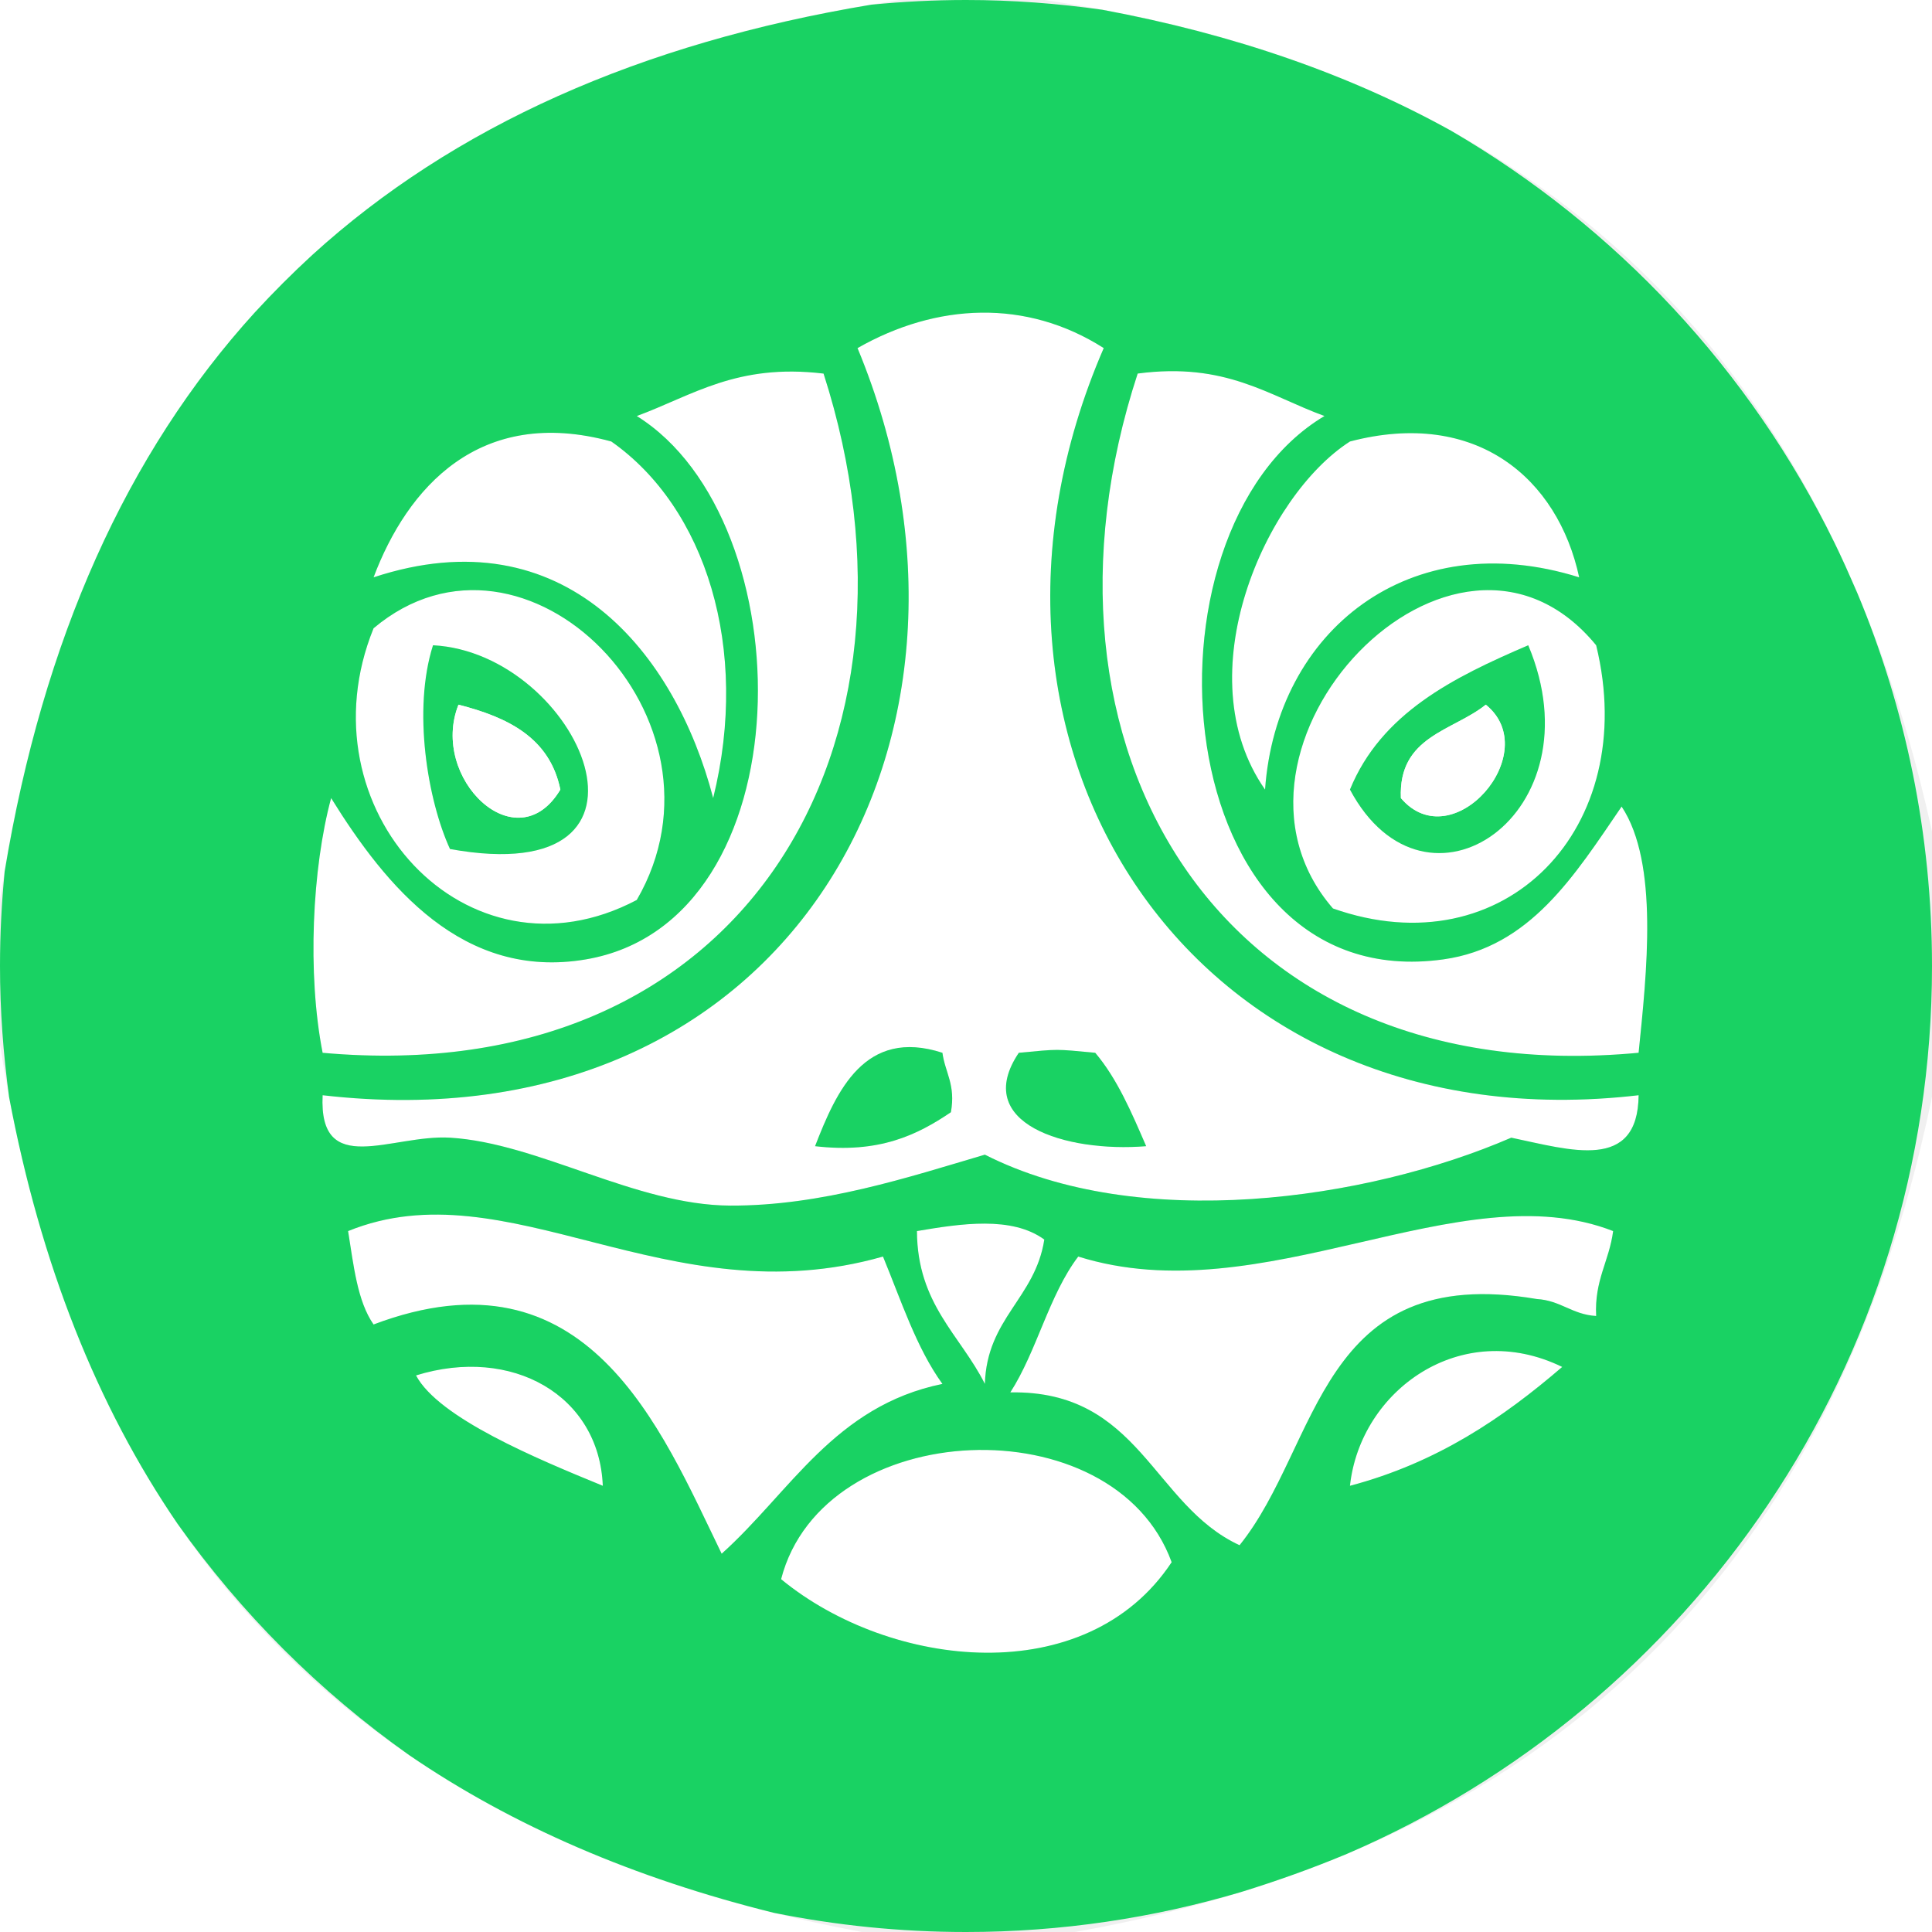
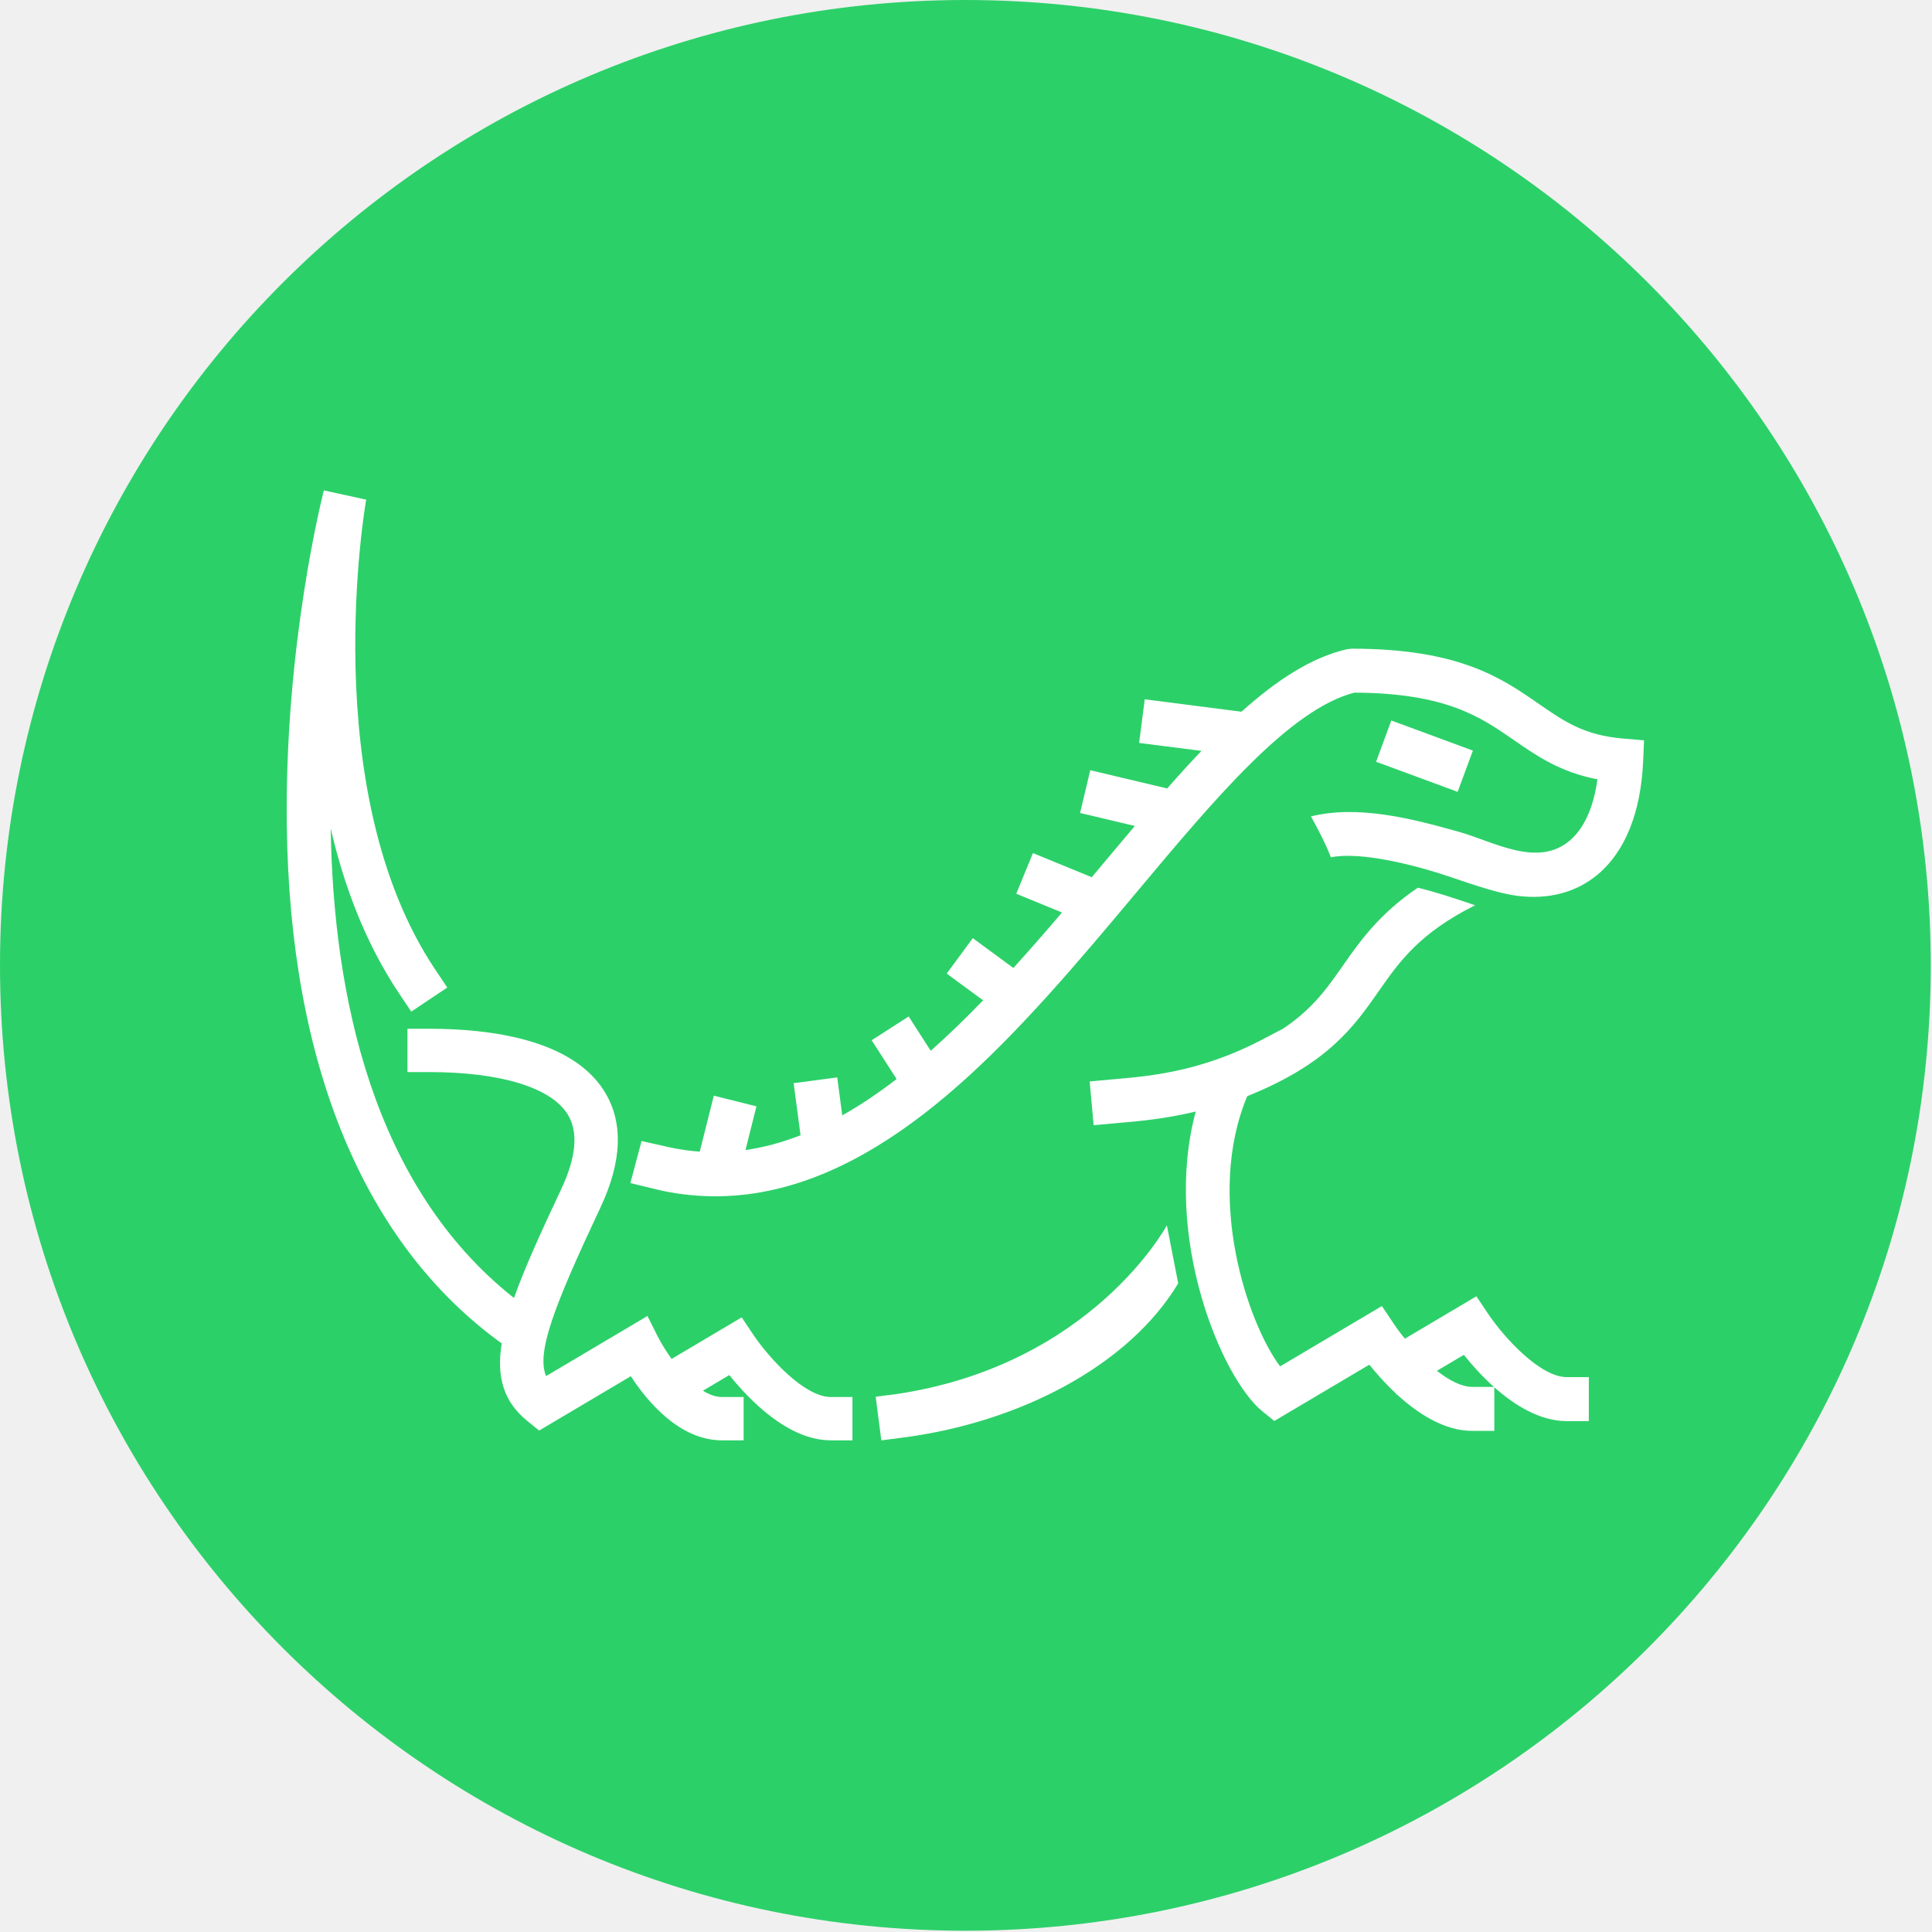
<svg xmlns="http://www.w3.org/2000/svg" version="1.1" id="Layer_1" x="0px" y="0px" width="128px" height="128px" viewBox="0 0 128 128" enable-background="new 0 0 128 128" xml:space="preserve">
-   <g>
-     <path fill-rule="evenodd" clip-rule="evenodd" fill="#FFFFFF" d="M59.625,0C24.993,5.118,5.118,24.993,0,59.625   C0,39.75,0,19.875,0,0C19.875,0,39.75,0,59.625,0z" />
-     <path fill-rule="evenodd" clip-rule="evenodd" fill="#FFFFFF" d="M69.188,0c19.688,0,39.375,0,59.062,0c0,18.75,0,37.5,0,56.25   C121.629,24.434,102.725,4.9,69.188,0z" />
-     <path fill-rule="evenodd" clip-rule="evenodd" fill="#FFFFFF" d="M73.125,23.062c-11.4,26.307,5.848,52.952,35.438,49.5   c-0.05,5.077-4.501,3.632-8.438,2.812c-9.604,4.156-24.667,6.306-34.875,1.125c-5.026,1.485-10.827,3.402-16.875,3.375   c-6.282-0.029-12.703-4.15-18.562-4.5c-3.858-0.229-8.711,2.724-8.438-2.812c30.963,3.569,46.07-23.882,35.438-49.5   C62.059,20.072,67.999,19.791,73.125,23.062z M54,75.938c4.245,0.495,6.762-0.738,9-2.25c0.326-1.826-0.383-2.617-0.562-3.938   C57.299,68.081,55.421,72.271,54,75.938z M67.5,69.75c-3.152,4.674,3.087,6.623,8.438,6.188c-0.963-2.225-1.913-4.462-3.375-6.188   C69.873,69.496,70.189,69.496,67.5,69.75z" />
-     <path fill-rule="evenodd" clip-rule="evenodd" fill="#FFFFFF" d="M54.562,24.75c7.891,24.545-5.195,47.516-33.188,45   c-1.029-5.231-0.691-12.241,0.562-16.875c3.637,5.861,8.728,12.071,16.875,10.688c14.664-2.491,14.512-29.066,3.375-36   C45.889,26.201,48.809,24.059,54.562,24.75z" />
-     <path fill-rule="evenodd" clip-rule="evenodd" fill="#FFFFFF" d="M87.75,27.562c-12.912,7.694-10.51,38.564,7.875,36   c5.749-0.802,8.677-5.536,11.812-10.125c2.485,3.748,1.656,11.045,1.125,16.312c-28.007,2.636-41.229-20.472-33.188-45   C81.211,23.977,84.041,26.209,87.75,27.562z" />
-     <path fill-rule="evenodd" clip-rule="evenodd" fill="#FFFFFF" d="M47.25,52.875c-2.5-9.572-9.824-18.8-22.5-14.625   c2.225-5.906,7-11.394,15.75-9C46.742,33.624,49.702,42.948,47.25,52.875z" />
-     <path fill-rule="evenodd" clip-rule="evenodd" fill="#FFFFFF" d="M104.625,38.25c-11.226-3.521-20.062,3.522-20.812,14.062   c-5.291-7.571-0.003-19.456,5.625-23.062C97.818,27.052,103.215,31.707,104.625,38.25z" />
-     <path fill-rule="evenodd" clip-rule="evenodd" fill="#FFFFFF" d="M42.188,59.625c-11.282,5.956-22.284-6.075-17.438-18   C34.795,33.166,49.127,47.672,42.188,59.625z M29.812,56.25c15.583,2.823,8.544-12.999-1.125-13.5   C27.325,47.038,28.331,53.015,29.812,56.25z" />
-     <path fill-rule="evenodd" clip-rule="evenodd" fill="#FFFFFF" d="M105.75,42.75c2.959,12.114-6.041,21.459-17.438,17.438   C79.097,49.562,96.321,31.275,105.75,42.75z M89.438,52.312c5.034,9.432,16.501,1.587,11.812-9.562   C96.263,44.888,91.507,47.257,89.438,52.312z" />
-     <path fill-rule="evenodd" clip-rule="evenodd" fill="#19D263" d="M28.688,42.75c9.669,0.501,16.708,16.323,1.125,13.5   C28.331,53.015,27.325,47.038,28.688,42.75z M37.125,52.312c-0.7-3.425-3.462-4.788-6.75-5.625   C28.446,51.547,34.225,57.167,37.125,52.312z" />
-     <path fill-rule="evenodd" clip-rule="evenodd" fill="#19D263" d="M101.25,42.75c4.688,11.149-6.778,18.995-11.812,9.562   C91.507,47.257,96.263,44.888,101.25,42.75z M98.438,46.688c-2.184,1.754-5.801,2.074-5.625,6.188   C96.24,56.907,102.347,49.844,98.438,46.688z" />
-     <path fill-rule="evenodd" clip-rule="evenodd" fill="#FFFFFF" d="M30.375,46.688c3.288,0.837,6.05,2.2,6.75,5.625   C34.225,57.167,28.446,51.547,30.375,46.688z" />
-     <path fill-rule="evenodd" clip-rule="evenodd" fill="#FFFFFF" d="M92.812,52.875c-0.176-4.113,3.441-4.433,5.625-6.188   C102.347,49.844,96.24,56.907,92.812,52.875z" />
-     <path fill-rule="evenodd" clip-rule="evenodd" fill="#FFFFFF" d="M0,69.188c5.209,33.979,25.068,53.307,58.5,59.062   c-19.5,0-39,0-58.5,0C0,108.562,0,88.875,0,69.188z" />
-     <path fill-rule="evenodd" clip-rule="evenodd" fill="#19D263" d="M62.438,69.75c0.179,1.32,0.889,2.111,0.562,3.938   c-2.238,1.512-4.755,2.745-9,2.25C55.421,72.271,57.299,68.081,62.438,69.75z" />
-     <path fill-rule="evenodd" clip-rule="evenodd" fill="#19D263" d="M72.562,69.75c1.462,1.726,2.412,3.963,3.375,6.188   c-5.351,0.436-11.589-1.514-8.438-6.188C70.189,69.496,69.873,69.496,72.562,69.75z" />
-     <path fill-rule="evenodd" clip-rule="evenodd" fill="#FFFFFF" d="M128.25,71.438c0,18.938,0,37.875,0,56.812c-19.5,0-39,0-58.5,0   C102.804,122.866,121.98,103.605,128.25,71.438z" />
-     <path fill-rule="evenodd" clip-rule="evenodd" fill="#FFFFFF" d="M58.5,83.25c1.206,2.919,2.208,6.042,3.938,8.438   c-7.157,1.468-10.078,7.172-14.625,11.25c-4.049-8.343-8.917-20.533-23.062-15.188c-1.08-1.545-1.323-3.928-1.688-6.188   C33.646,77.265,44.212,87.327,58.5,83.25z" />
-     <path fill-rule="evenodd" clip-rule="evenodd" fill="#FFFFFF" d="M106.875,81.562c-0.258,1.992-1.251,3.249-1.125,5.625   c-1.594-0.094-2.344-1.031-3.938-1.125c-14.459-2.459-14.331,9.669-19.688,16.312c-5.771-2.666-6.597-10.278-15.188-10.125   c1.762-2.738,2.558-6.442,4.5-9C83.68,87.083,96.706,77.59,106.875,81.562z" />
-     <path fill-rule="evenodd" clip-rule="evenodd" fill="#FFFFFF" d="M69.188,82.125c-0.604,3.896-3.803,5.197-3.938,9.562   c-1.63-3.245-4.477-5.273-4.5-10.125C63.675,81.065,67.039,80.555,69.188,82.125z" />
-     <path fill-rule="evenodd" clip-rule="evenodd" fill="#FFFFFF" d="M103.5,90.562c-3.931,3.382-8.281,6.344-14.062,7.875   C90.121,92.116,96.794,87.292,103.5,90.562z" />
-     <path fill-rule="evenodd" clip-rule="evenodd" fill="#FFFFFF" d="M39.938,98.438c-4.392-1.8-10.875-4.494-12.375-7.312   C33.913,89.154,39.699,92.439,39.938,98.438z" />
-     <path fill-rule="evenodd" clip-rule="evenodd" fill="#FFFFFF" d="M77.625,103.5c-5.649,8.541-18.646,7.076-25.875,1.125   C54.542,93.813,73.816,93.02,77.625,103.5z" />
-   </g>
-   <path fill-rule="evenodd" clip-rule="evenodd" fill="#19D263" d="M11.755,100.943c4.213,5.946,9.411,11.14,15.363,15.345  c6.851,4.684,14.916,8.153,24.16,10.443C55.39,127.561,59.644,128,64,128c6.326,0,12.432-0.932,18.203-2.642  c2.436-0.751,4.781-1.593,7.028-2.532C112.03,113.034,128,90.386,128,64c0-8.764-1.766-17.115-4.954-24.722  c-0.111-0.263-0.229-0.521-0.343-0.781c-0.286-0.658-0.578-1.313-0.886-1.96c-0.091-0.192-0.185-0.381-0.276-0.572  c-5.579-11.43-14.467-20.939-25.412-27.308C89.457,4.958,81.77,2.274,73.027,0.646C70.076,0.229,67.065,0,64,0  c-2.117,0-4.208,0.109-6.272,0.31C42.4,2.857,30.048,8.378,20.688,16.893c-1.318,1.212-2.584,2.479-3.796,3.796  C8.378,30.048,2.857,42.401,0.31,57.728C0.109,59.792,0,61.883,0,64c0,2.946,0.217,5.84,0.602,8.681  C2.69,83.73,6.422,93.138,11.755,100.943z M27.562,91.125c6.35-1.971,12.137,1.314,12.375,7.312  C35.546,96.638,29.062,93.943,27.562,91.125z M47.812,102.938c-4.049-8.343-8.917-20.533-23.062-15.188  c-1.08-1.545-1.323-3.928-1.688-6.188c10.583-4.298,21.15,5.765,35.438,1.688c1.206,2.919,2.208,6.042,3.938,8.438  C55.281,93.155,52.36,98.859,47.812,102.938z M60.75,81.562c2.925-0.497,6.289-1.008,8.438,0.562  c-0.604,3.896-3.803,5.197-3.938,9.562C63.62,88.442,60.773,86.414,60.75,81.562z M51.75,104.625  c2.792-10.812,22.066-11.605,25.875-1.125C71.976,112.041,58.979,110.576,51.75,104.625z M89.438,98.438  c0.684-6.321,7.356-11.146,14.062-7.875C99.569,93.944,95.219,96.906,89.438,98.438z M105.75,87.188  c-1.594-0.094-2.344-1.031-3.938-1.125c-14.459-2.459-14.331,9.669-19.688,16.312c-5.771-2.666-6.597-10.278-15.188-10.125  c1.762-2.738,2.558-6.442,4.5-9c12.242,3.833,25.269-5.66,35.438-1.688C106.617,83.555,105.624,84.812,105.75,87.188z M105.75,42.75  c2.959,12.114-6.041,21.459-17.438,17.438C79.097,49.562,96.321,31.275,105.75,42.75z M104.625,38.25  c-11.226-3.521-20.062,3.522-20.812,14.062c-5.291-7.571-0.003-19.456,5.625-23.062C97.818,27.052,103.215,31.707,104.625,38.25z   M87.75,27.562c-12.912,7.694-10.51,38.564,7.875,36c5.749-0.802,8.677-5.536,11.812-10.125c2.485,3.748,1.656,11.045,1.125,16.312  c-28.007,2.636-41.229-20.472-33.188-45C81.211,23.977,84.041,26.209,87.75,27.562z M73.125,23.062  c-11.4,26.307,5.848,52.952,35.438,49.5c-0.05,5.077-4.501,3.632-8.438,2.812c-9.604,4.156-24.667,6.306-34.875,1.125  c-5.026,1.485-10.827,3.402-16.875,3.375c-6.282-0.029-12.703-4.15-18.562-4.5c-3.858-0.229-8.711,2.724-8.438-2.812  c30.963,3.569,46.07-23.882,35.438-49.5C62.059,20.072,67.999,19.791,73.125,23.062z M40.5,29.25  c6.242,4.374,9.202,13.698,6.75,23.625c-2.5-9.572-9.824-18.8-22.5-14.625C26.975,32.344,31.75,26.856,40.5,29.25z M24.75,41.625  c10.045-8.459,24.377,6.047,17.438,18C30.905,65.581,19.904,53.55,24.75,41.625z M21.938,52.875  c3.637,5.861,8.728,12.071,16.875,10.688c14.664-2.491,14.512-29.066,3.375-36c3.701-1.361,6.622-3.503,12.375-2.812  c7.891,24.545-5.195,47.516-33.188,45C20.346,64.519,20.684,57.509,21.938,52.875z" />
+   <path fill="#2CD069" d="M127.918,63.958c0,35.323-28.636,63.958-63.959,63.958S0,99.281,0,63.958C0,28.635,28.635,0,63.958,0  S127.918,28.635,127.918,63.958" />
+   <path fill="#FFFFFF" d="M55.042,92.556c-1.723,0-4.07-2.544-5.146-4.146l-0.757-1.131l-4.645,2.754  c-0.415-0.58-0.735-1.127-0.906-1.466l-0.691-1.38l-6.717,3.982c-0.652-1.569,0.513-4.604,3.597-11.158  c1.456-3.096,1.537-5.703,0.238-7.75c-2.152-3.39-7.488-4.104-11.583-4.104h-1.436v2.871h1.436c4.704,0,8.042,1.011,9.159,2.771  c0.739,1.162,0.601,2.841-0.411,4.99c-1.331,2.827-2.412,5.192-3.127,7.205c-9.367-7.396-11.969-20.043-12.144-31.116  c0.878,3.808,2.3,7.609,4.539,10.952l0.799,1.193l2.385-1.597l-0.799-1.193c-7.939-11.859-4.608-30.938-4.573-31.13l-2.803-0.612  c-0.105,0.412-2.598,10.235-2.457,22.129c0.187,15.911,5.112,27.796,14.239,34.383c-0.349,2.201,0.103,3.85,1.706,5.147l0.775,0.627  l6.074-3.599c1.086,1.668,3.224,4.248,6.038,4.248h1.435v-2.871H47.83c-0.422,0-0.848-0.162-1.259-0.417l1.75-1.037  c1.284,1.605,3.878,4.325,6.721,4.325h1.435v-2.871H55.042z" />
+   <path fill="#FFFFFF" d="M59.46,92.351l-1.444,0.186l0.374,2.891l1.446-0.188c7.718-1.002,14.958-4.774,18.223-10.215l-0.75-3.845  C77.309,81.18,72.381,90.392,59.46,92.351" />
+   <path fill="#FFFFFF" d="M98.582,87.03l-0.768-1.147l-4.737,2.808c-0.291-0.355-0.547-0.703-0.754-1.014l-0.77-1.146l-6.742,3.994  c-2.136-2.828-4.982-11.21-2.178-17.901c5.352-2.151,7.07-4.606,8.731-6.983c1.368-1.961,2.694-3.824,6.364-5.665  c-1.223-0.416-2.54-0.857-3.794-1.163c-2.565,1.744-3.82,3.528-4.961,5.159c-1.062,1.521-2.035,2.906-4.023,4.216l-0.004-0.007  l-1.29,0.679c-4.047,2.127-7.414,2.426-9.643,2.623l-1.82,0.166l0.265,2.9l1.812-0.164c1.312-0.116,2.985-0.268,4.95-0.744  c-2.219,8.272,1.705,17.668,4.418,19.864l0.788,0.638l6.296-3.73c0.443,0.554,1.045,1.239,1.755,1.903l0.053,0.088l0.025-0.016  c1.365,1.256,3.123,2.412,4.989,2.412h1.458v-2.888c1.338,1.188,3.021,2.241,4.804,2.241h1.457v-2.914h-1.457  C102.057,91.238,99.673,88.656,98.582,87.03 M97.545,91.886c-0.717,0-1.544-0.44-2.345-1.066l1.784-1.058  c0.491,0.617,1.176,1.395,1.991,2.124H97.545z" />
+   <rect x="92.919" y="47.215" transform="matrix(0.3463 -0.9381 0.9381 0.3463 14.6994 121.2843)" fill="#FFFFFF" width="2.913" height="5.76" />
+   <path fill="#FFFFFF" d="M107.533,48.932c-2.589-0.224-3.902-1.135-5.57-2.29c-2.475-1.718-5.284-3.665-12.403-3.665l-0.326,0.037  c-2.339,0.541-4.638,2.034-6.983,4.139l-6.408-0.823L75.47,49.22l4.128,0.529c-0.748,0.786-1.504,1.617-2.27,2.488l-5.096-1.209  l-0.672,2.834l3.626,0.86c-0.956,1.129-1.903,2.264-2.854,3.397l-3.896-1.601l-1.106,2.694l3.03,1.245  c-1.058,1.239-2.131,2.473-3.222,3.675l-2.688-1.977l-1.728,2.347l2.41,1.772c-1.136,1.177-2.292,2.3-3.469,3.342l-1.462-2.272  l-2.451,1.575l1.652,2.569c-1.18,0.909-2.379,1.721-3.601,2.409l-0.333-2.516l-2.888,0.381l0.458,3.453  c-1.196,0.466-2.411,0.801-3.648,0.979l0.727-2.896l-2.826-0.706l-0.93,3.708c-0.641-0.047-1.287-0.135-1.938-0.273l-1.917-0.43  l-0.743,2.785l2.054,0.496c10.44,2.226,19.114-5.751,25.559-12.872c2.025-2.238,3.967-4.554,5.904-6.869  c5.229-6.245,10.173-12.146,14.452-13.248c6.077,0.03,8.361,1.613,10.57,3.146c1.505,1.043,3.054,2.117,5.533,2.598  c-0.259,1.87-0.889,3.261-1.844,4.066c-2.144,1.8-5.043,0.056-7.333-0.588c-3.049-0.857-6.645-1.802-9.804-1.022  c1.032,1.856,1.318,2.711,1.318,2.711c1.962-0.403,5.551,0.496,7.958,1.314c1.629,0.556,3.167,1.079,4.41,1.239  c2.059,0.259,3.899-0.226,5.325-1.425c1.81-1.522,2.846-4.11,2.996-7.483l0.062-1.396L107.533,48.932z" />
</svg>
